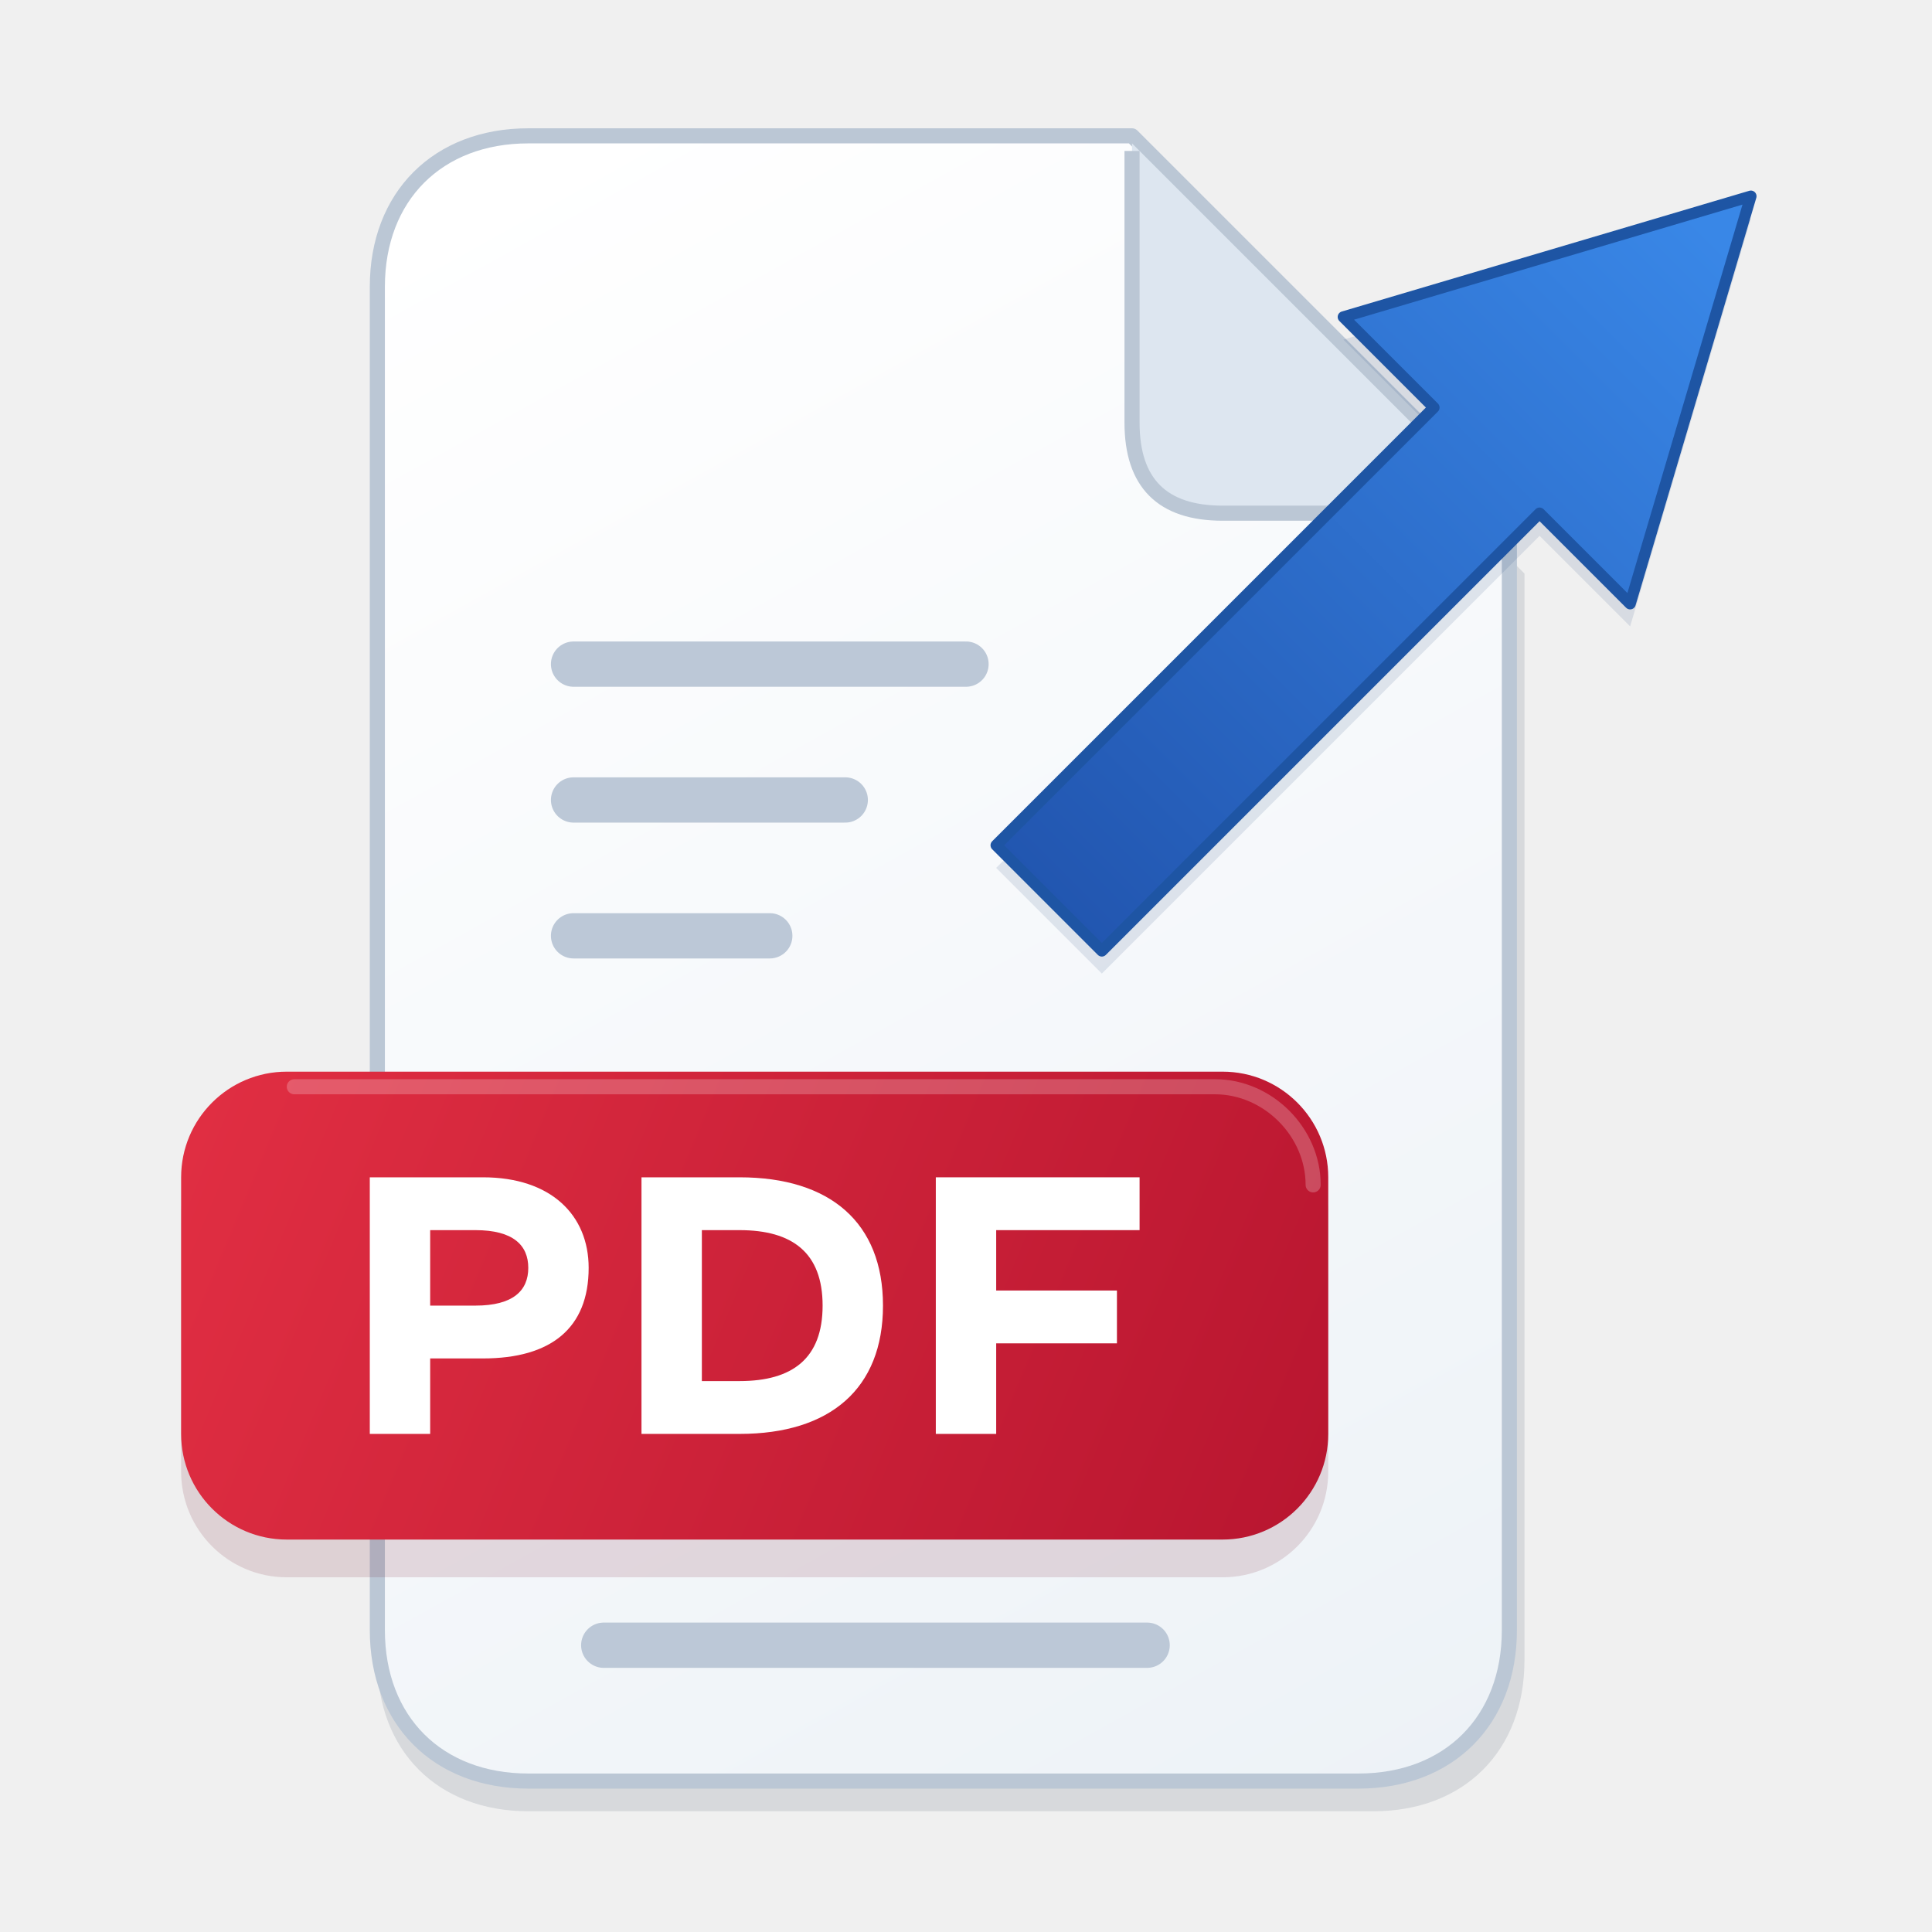
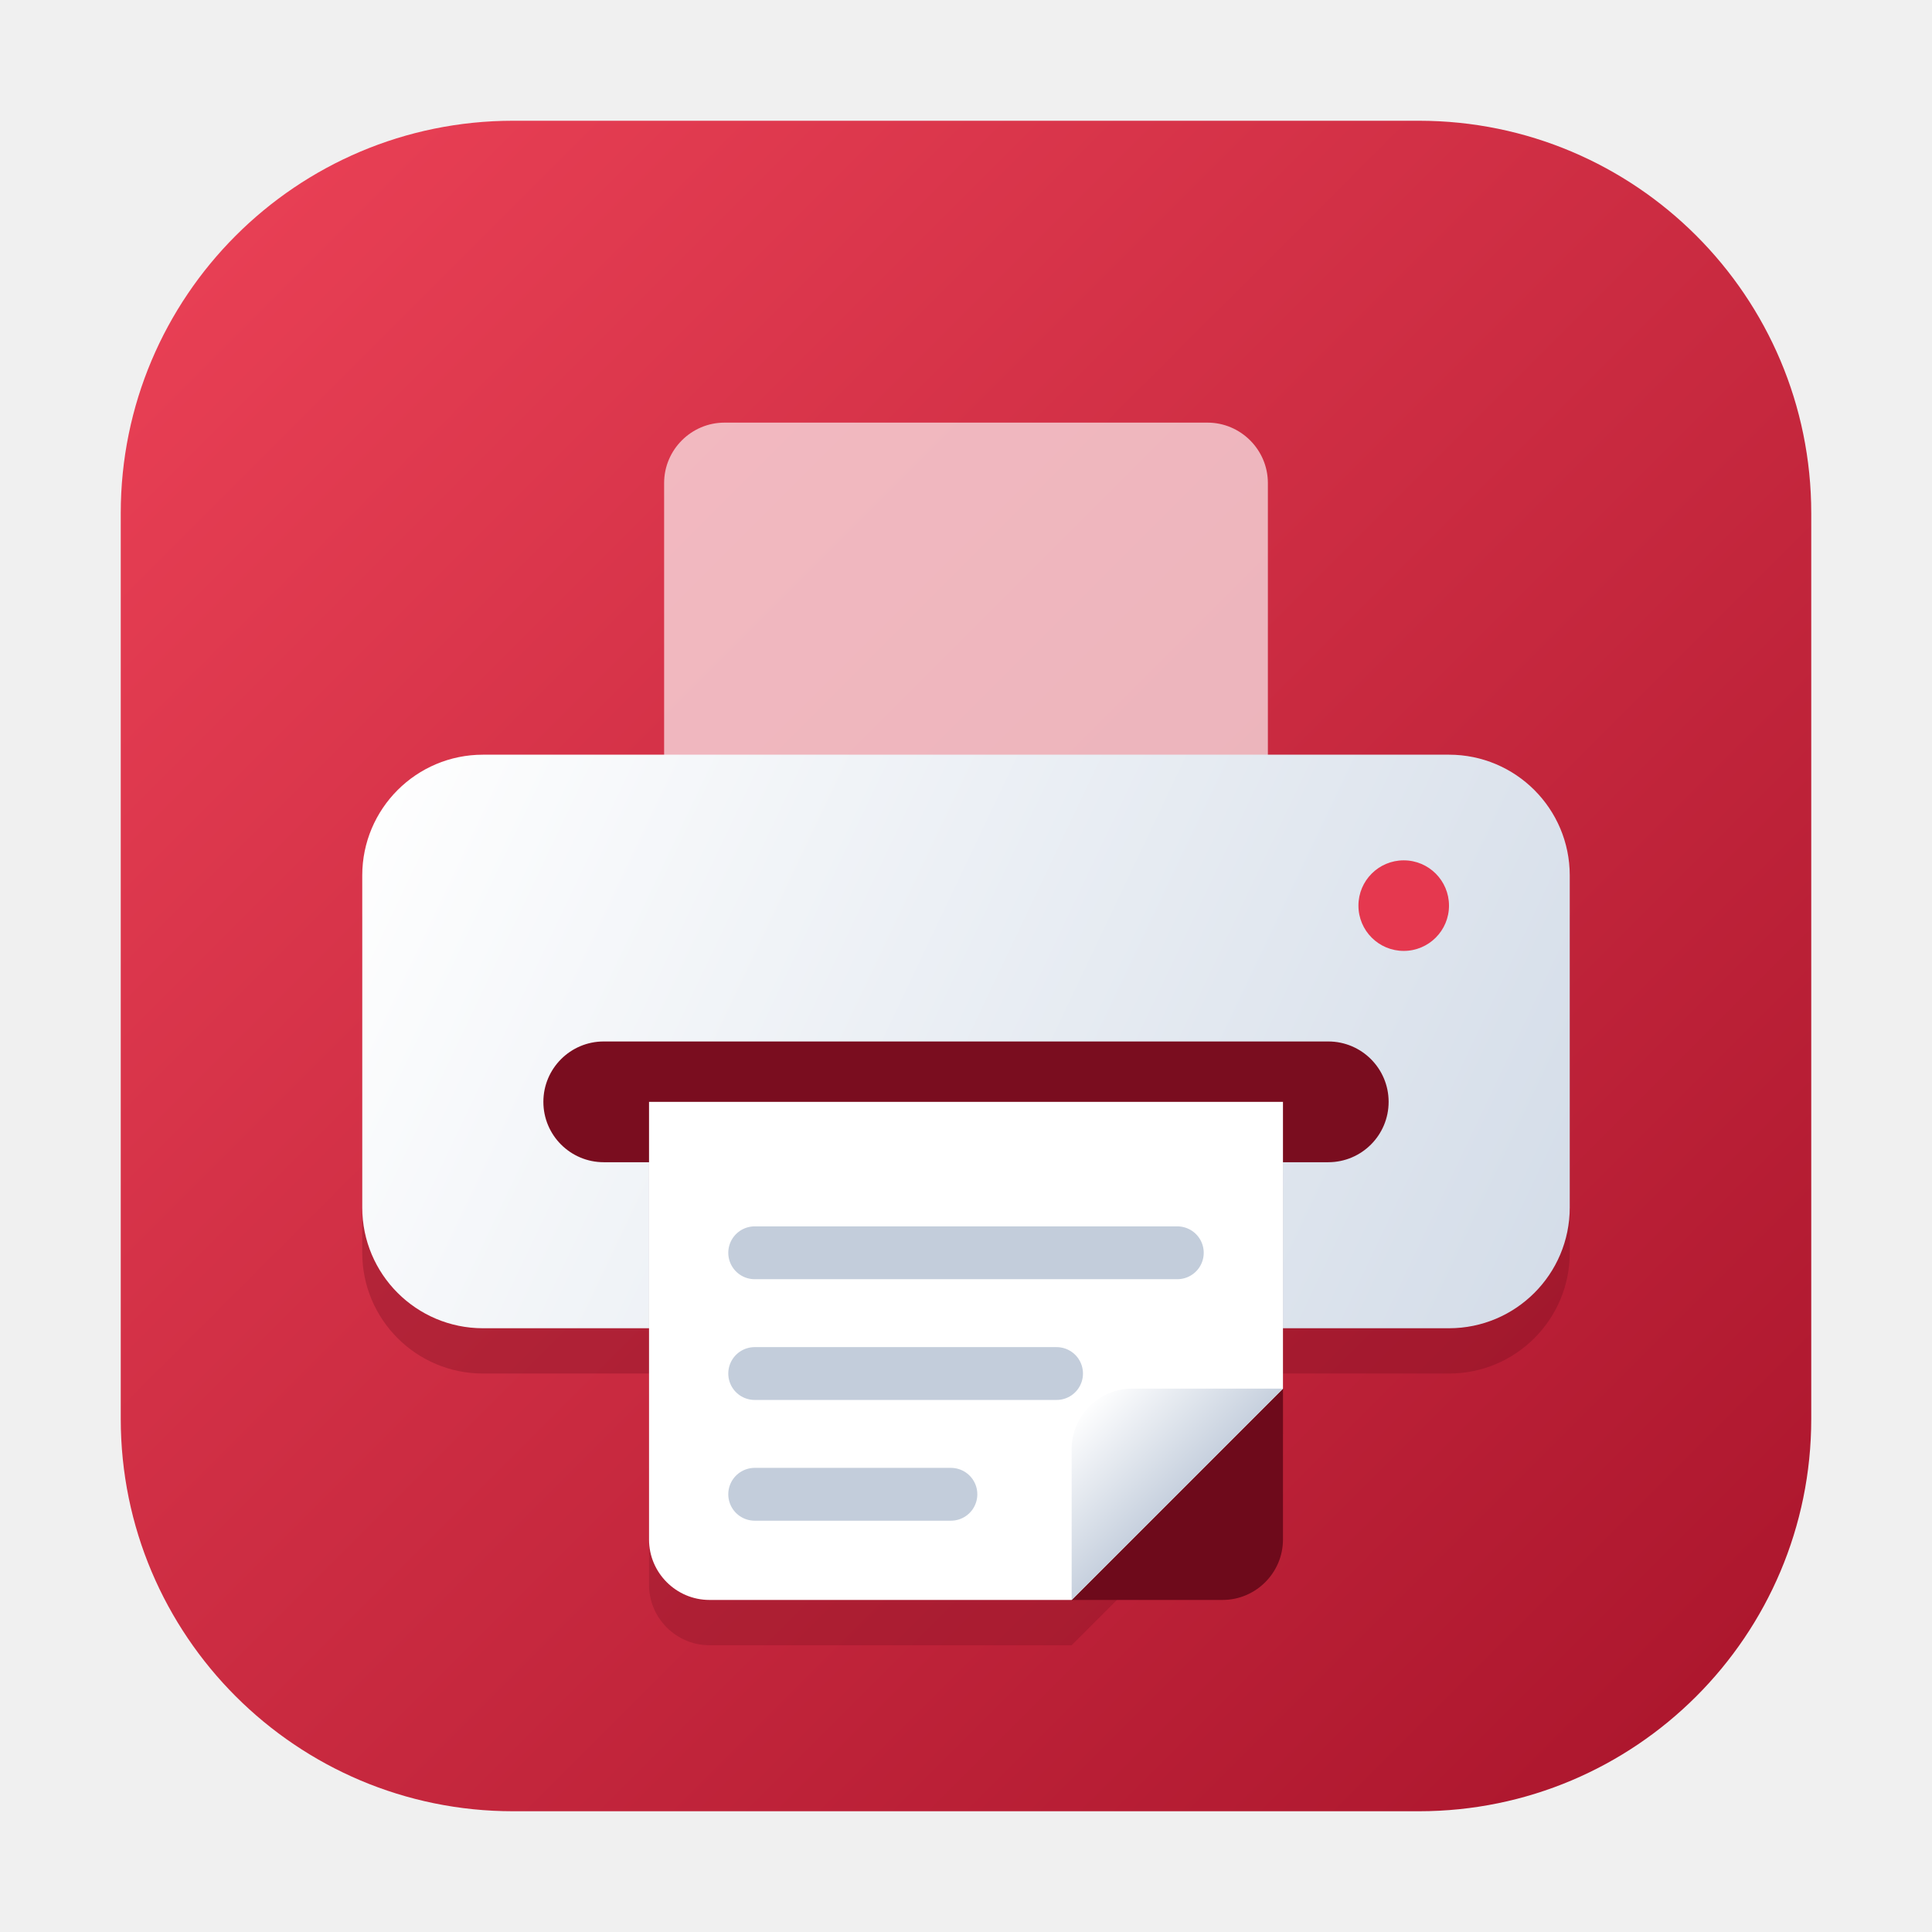
<svg xmlns="http://www.w3.org/2000/svg" width="256" height="256" viewBox="0 0 256 256" fill="none">
  <defs>
-     <linearGradient id="paper" x1="72" y1="20" x2="192" y2="236" gradientUnits="userSpaceOnUse">
+     <linearGradient id="tile" x1="16" y1="16" x2="240" y2="240" gradientUnits="userSpaceOnUse">
+       <stop stop-color="#EC4257" />
+       <stop offset="1" stop-color="#A9142B" />
+     </linearGradient>
+     <linearGradient id="body" x1="48" y1="100" x2="208" y2="176" gradientUnits="userSpaceOnUse">
      <stop stop-color="#FFFFFF" />
-       <stop offset="1" stop-color="#EDF2F7" />
+       <stop offset="1" stop-color="#D3DCE8" />
    </linearGradient>
-     <linearGradient id="badge" x1="28" y1="144" x2="172" y2="204" gradientUnits="userSpaceOnUse">
-       <stop stop-color="#E02E42" />
-       <stop offset="1" stop-color="#B91630" />
-     </linearGradient>
-     <linearGradient id="arrow" x1="138" y1="118" x2="226" y2="30" gradientUnits="userSpaceOnUse">
-       <stop stop-color="#2256B0" />
-       <stop offset="1" stop-color="#3987E7" />
+     <linearGradient id="flap" x1="144" y1="186" x2="160" y2="202" gradientUnits="userSpaceOnUse">
+       <stop stop-color="#FFFFFF" />
+       <stop offset="1" stop-color="#B4C1D3" />
    </linearGradient>
  </defs>
-   <path d="M70 24H150L202 76V220C202 232 194 240 182 240H70C58 240 50 232 50 220V44C50 32 58 24 70 24Z" fill="#172B46" opacity=".12" />
-   <path d="M70 18H150L200 68V216C200 228 192 236 180 236H70C58 236 50 228 50 216V38C50 26 58 18 70 18Z" fill="url(#paper)" stroke="#BBC7D5" stroke-width="2" stroke-linejoin="round" />
-   <path d="M150 19V56C150 64 154 68 162 68H199" fill="#DDE6F0" />
-   <path d="M150 20V56C150 64 154 68 162 68H198" stroke="#BBC7D5" stroke-width="2" stroke-linejoin="round" />
-   <path d="M76 88H128M76 106H112M76 124H102M80 218H152" stroke="#BCC8D7" stroke-width="6" stroke-linecap="round" />
-   <path d="M132 112L190 54L178 42L232 26L216 80L204 68L146 126Z" fill="#173D7A" opacity=".12" transform="translate(0 3)" />
-   <path d="M132 112L190 54L178 42L232 26L216 80L204 68L146 126Z" fill="url(#arrow)" stroke="#1E55A4" stroke-width="1.5" stroke-linejoin="round" />
-   <rect x="24" y="147" width="152" height="62" rx="14" fill="#701026" opacity=".14" />
-   <rect x="24" y="142" width="152" height="62" rx="14" fill="url(#badge)" />
-   <path d="M39 144H161C168 144 174 150 174 157" stroke="#FFFFFF" stroke-opacity=".22" stroke-width="2" stroke-linecap="round" />
-   <g fill="#FFFFFF" fill-rule="evenodd">
-     <path d="M49 190V156H64C73 156 78 161 78 168C78 176 73 180 64 180H57V190ZM57 163V173H63C68 173 70 171 70 168C70 165 68 163 63 163Z" />
-     <path d="M85 190V156H98C110 156 117 162 117 173C117 184 110 190 98 190ZM93 163V183H98C105 183 109 180 109 173C109 166 105 163 98 163Z" />
-     <path d="M124 190V156H151V163H132V171H148V178H132V190Z" />
-   </g>
+   <rect x="16" y="16" width="224" height="224" rx="52" fill="url(#tile)" />
+   <path d="M96 56H160C164.4 56 168 59.6 168 64V108H88V64C88 59.6 91.6 56 96 56Z" fill="#FFFFFF" opacity=".65" />
+   <rect x="48" y="106" width="160" height="76" rx="16" fill="#6E0A1B" opacity=".3" />
+   <rect x="48" y="100" width="160" height="76" rx="16" fill="url(#body)" />
+   <circle cx="186" cy="120" r="6" fill="#E5384F" />
+   <rect x="72" y="138" width="112" height="16" rx="8" fill="#7A0D1F" />
+   <path d="M170 184V204C170 208.4 166.4 212 162 212H142Z" fill="#6E0A1B" />
+   <path d="M86 152H170V190L142 218H94C89.6 218 86 214.4 86 210Z" fill="#6E0A1B" opacity=".25" />
+   <path d="M86 146H170V184L142 212H94C89.6 212 86 208.4 86 204Z" fill="#FFFFFF" />
+   <path d="M100 166H156M100 182H140M100 198H126" stroke="#C3CDDB" stroke-width="7" stroke-linecap="round" />
+   <path d="M170 184L142 212V192C142 187.6 145.6 184 150 184Z" fill="url(#flap)" />
</svg>
